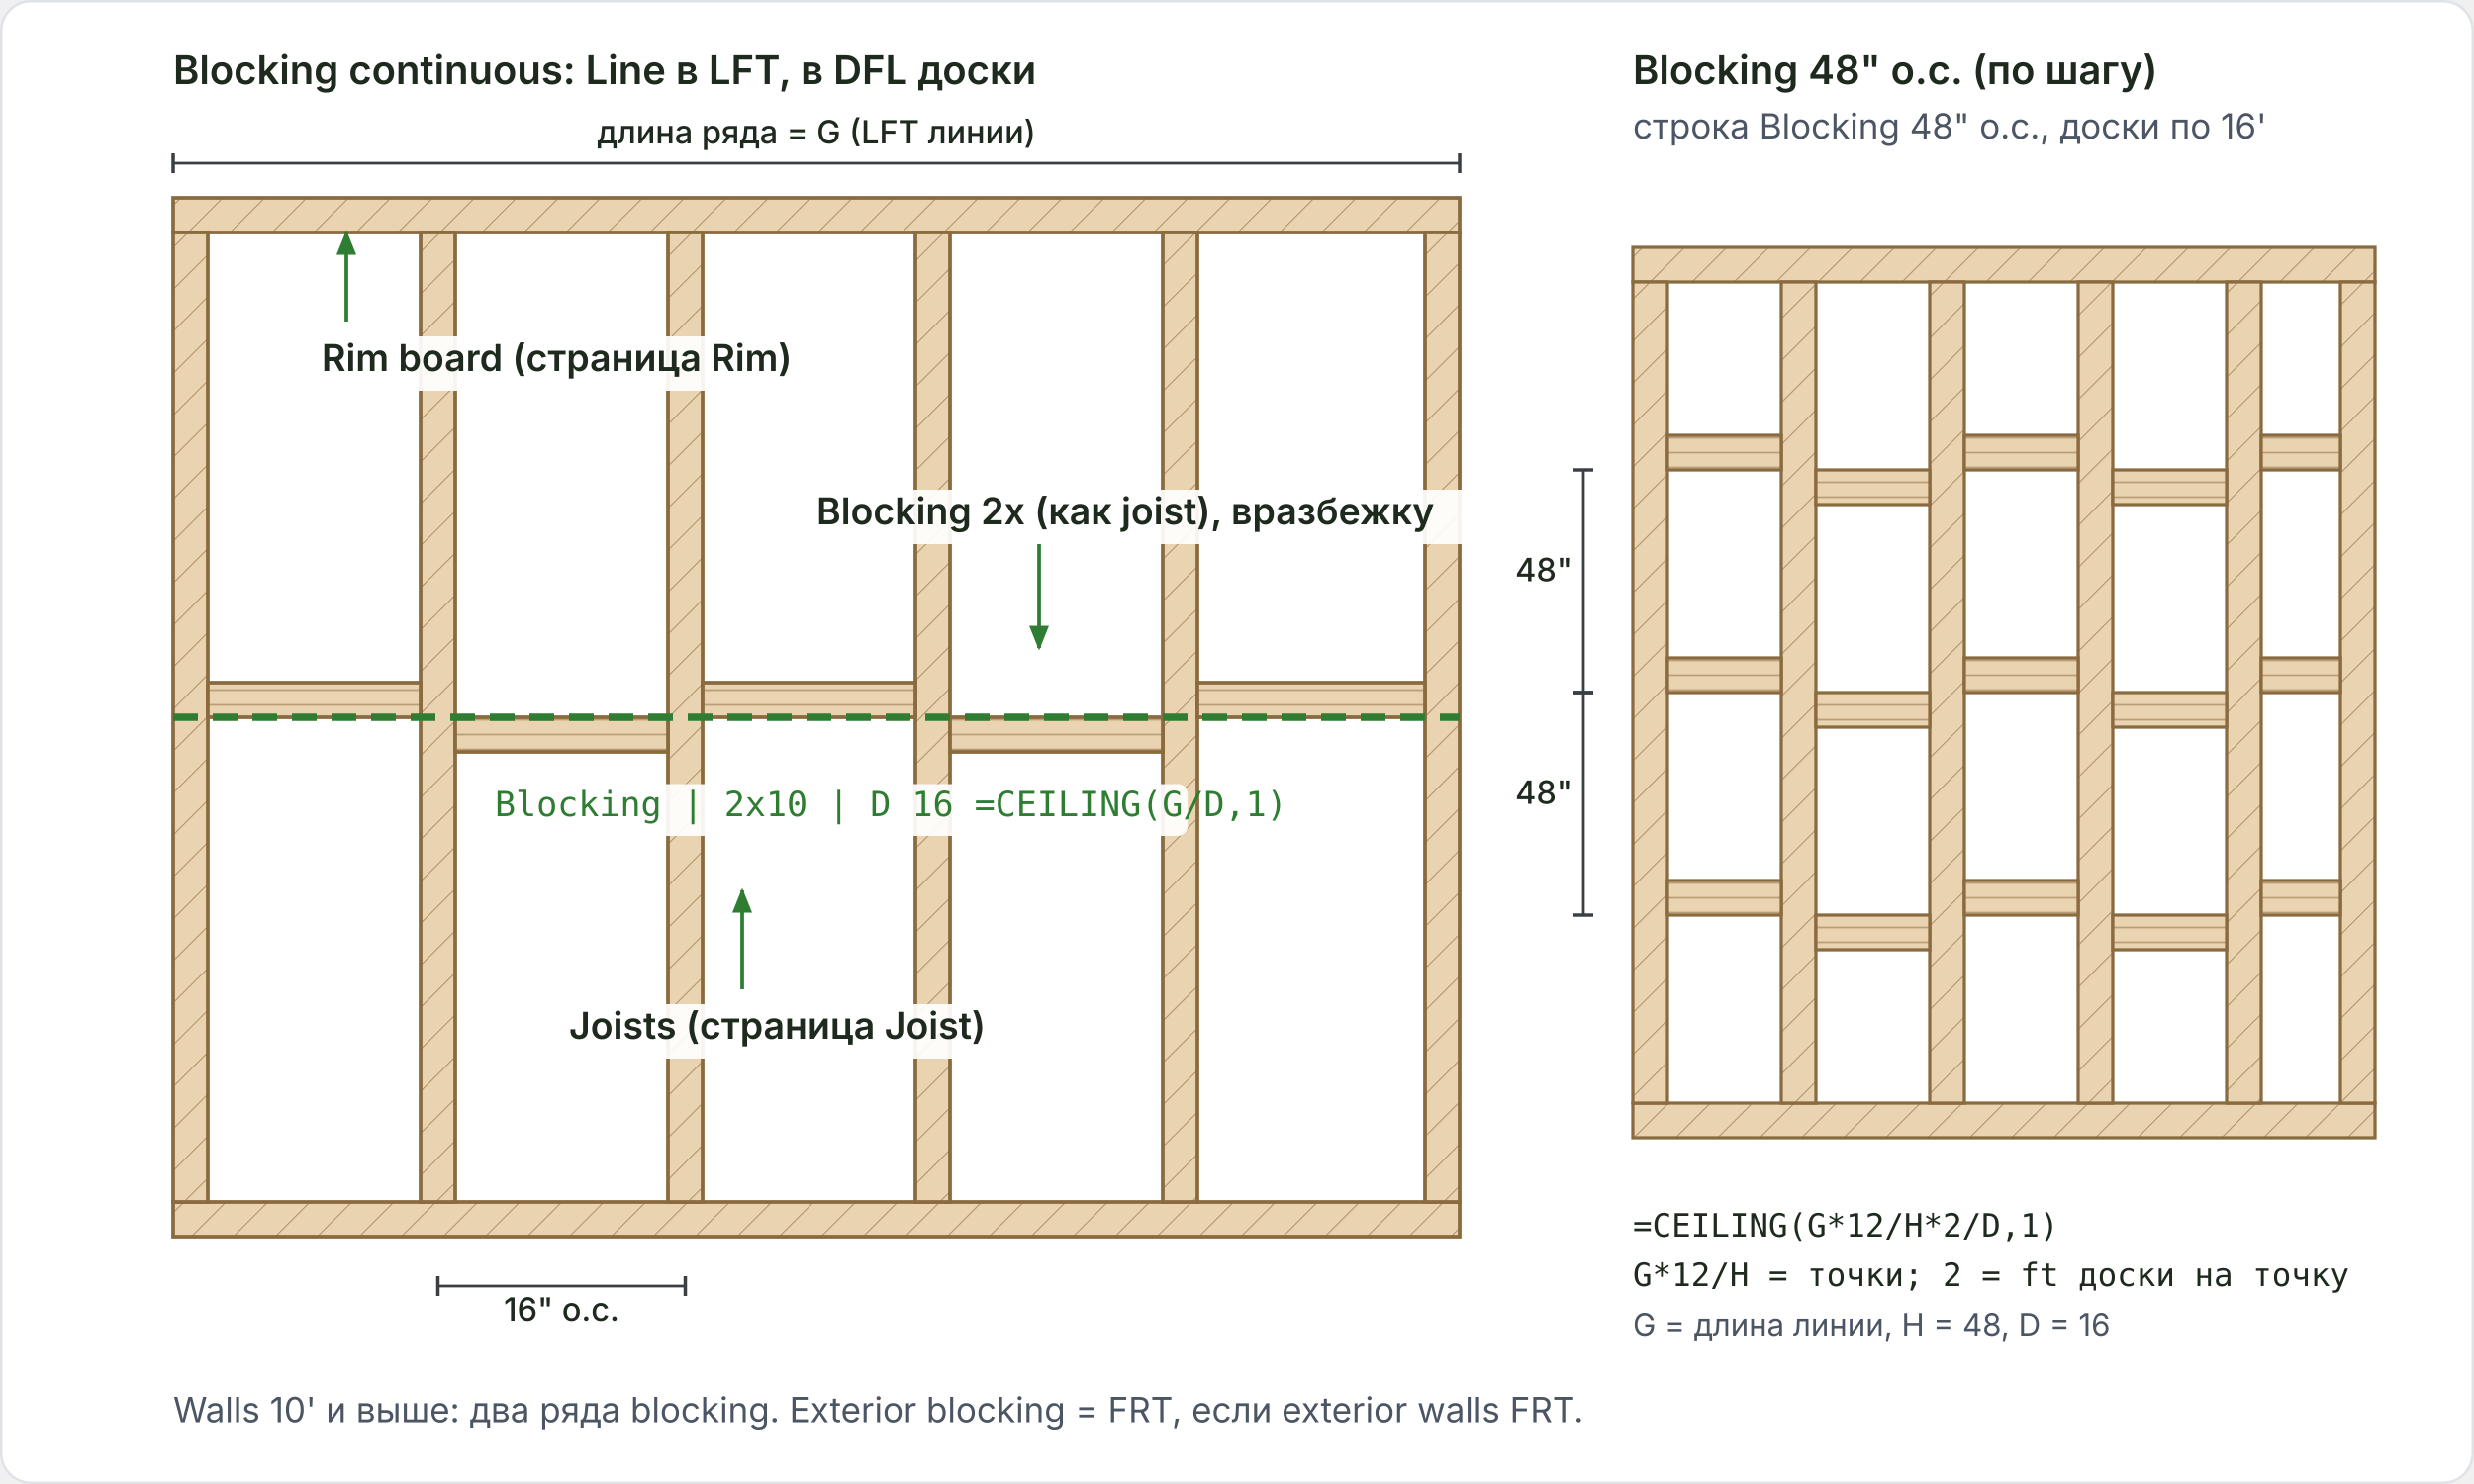
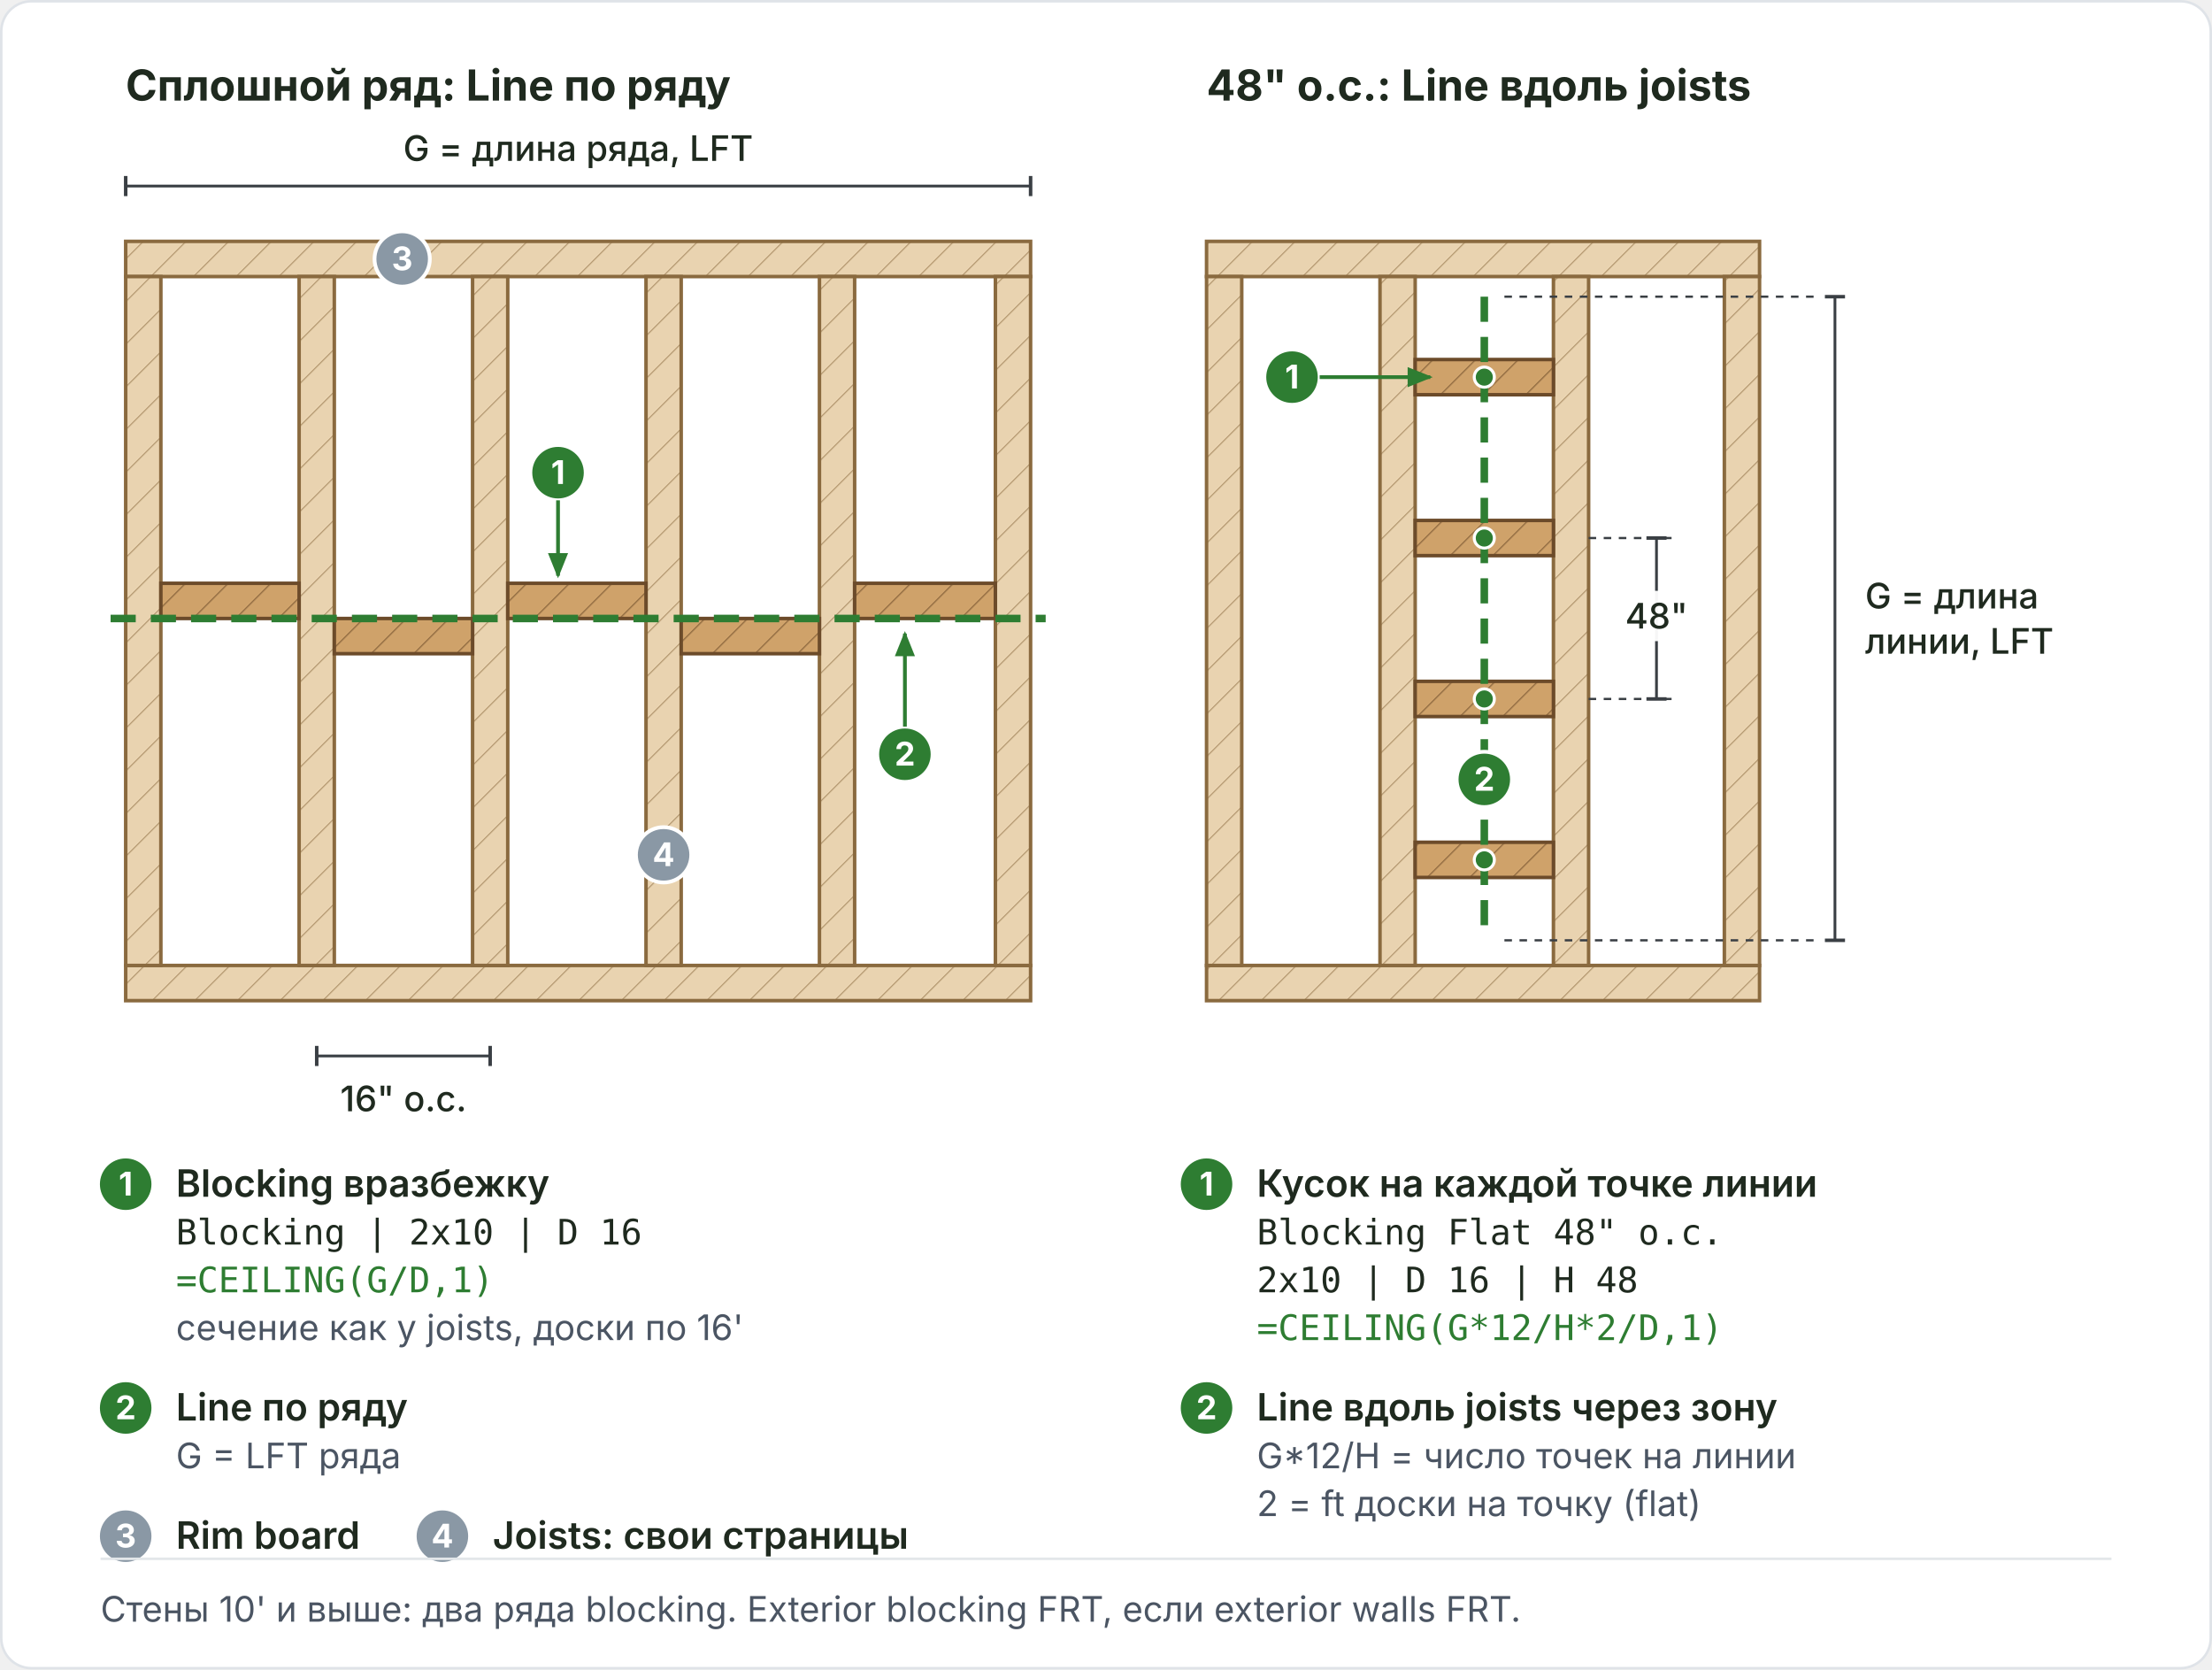
- <svg xmlns="http://www.w3.org/2000/svg" viewBox="0 0 1000 600" role="img" aria-labelledby="t d">
+ <svg xmlns="http://www.w3.org/2000/svg" viewBox="0 0 880 664" role="img" aria-labelledby="t d">
  <defs>
    <marker id="arr" markerWidth="10" markerHeight="10" refX="9" refY="5" orient="auto" markerUnits="userSpaceOnUse">
      <path d="M0,1 L0,9 L10,5 z" fill="#2e7d32" />
-     </marker>
-     <marker id="arrInk" markerWidth="10" markerHeight="10" refX="9" refY="5" orient="auto" markerUnits="userSpaceOnUse">
-       <path d="M0,1 L0,9 L10,5 z" fill="#3a3f44" />
-     </marker>
-     <marker id="arrRed" markerWidth="10" markerHeight="10" refX="9" refY="5" orient="auto" markerUnits="userSpaceOnUse">
-       <path d="M0,1 L0,9 L10,5 z" fill="#c62828" />
-     </marker>
-     <marker id="dot" markerWidth="8" markerHeight="8" refX="4" refY="4" markerUnits="userSpaceOnUse">
-       <circle cx="4" cy="4" r="3" fill="#2e7d32" />
    </marker>
    <marker id="tick" markerWidth="8" markerHeight="8" refX="4" refY="4" orient="auto" markerUnits="userSpaceOnUse">
      <path d="M4,0 L4,8" stroke="#3a3f44" stroke-width="1.4" />
    </marker>
    <pattern id="wood" width="12" height="12" patternUnits="userSpaceOnUse" patternTransform="rotate(45)">
      <rect width="12" height="12" fill="#e9d3b0" />
      <line x1="0" y1="0" x2="0" y2="12" stroke="#8a6a3f" stroke-width="0.9" opacity="0.55" />
    </pattern>
    <pattern id="pt" width="12" height="12" patternUnits="userSpaceOnUse" patternTransform="rotate(45)">
      <rect width="12" height="12" fill="#cfa26a" />
      <line x1="0" y1="0" x2="0" y2="12" stroke="#6c4b2a" stroke-width="1" opacity="0.6" />
    </pattern>
-     <pattern id="conc" width="10" height="10" patternUnits="userSpaceOnUse">
-       <rect width="10" height="10" fill="#cfd4d8" />
-       <circle cx="2.5" cy="2.5" r="1" fill="#6b7378" opacity="0.7" />
-       <circle cx="7" cy="6.5" r="1" fill="#6b7378" opacity="0.7" />
-     </pattern>
-     <pattern id="sheath" width="7" height="7" patternUnits="userSpaceOnUse">
-       <rect width="7" height="7" fill="#c9b27c" />
-       <circle cx="2" cy="2" r="0.8" fill="#7a6a3c" opacity="0.6" />
-       <circle cx="5" cy="5" r="0.8" fill="#7a6a3c" opacity="0.6" />
-     </pattern>
-     <pattern id="batt" width="20" height="16" patternUnits="userSpaceOnUse">
-       <rect width="20" height="16" fill="#fdf6e3" />
-       <path d="M0,8 Q5,0 10,8 T20,8" fill="none" stroke="#caa64a" stroke-width="1.2" />
-     </pattern>
-     <pattern id="rigid" width="8" height="8" patternUnits="userSpaceOnUse">
-       <rect width="8" height="8" fill="#fbe9c6" />
-       <path d="M0,8 L8,0" stroke="#d9a441" stroke-width="0.8" />
-     </pattern>
-     <pattern id="cmu" width="40" height="20" patternUnits="userSpaceOnUse">
-       <rect width="40" height="20" fill="#cfd4d8" />
-       <path d="M0,10 H40 M20,0 V10 M0,10 V20 M40,10 V20" stroke="#6b7378" stroke-width="1" fill="none" />
-     </pattern>
-     <pattern id="gyp" width="6" height="6" patternUnits="userSpaceOnUse">
-       <rect width="6" height="6" fill="#eef0f2" />
-     </pattern>
-     <pattern id="endgrain" width="6" height="6" patternUnits="userSpaceOnUse">
-       <rect width="6" height="6" fill="#e9d3b0" />
-       <path d="M0,3 H6" stroke="#8a6a3f" stroke-width="0.7" opacity="0.5" />
-     </pattern>
-     <pattern id="hatchRed" width="8" height="8" patternUnits="userSpaceOnUse" patternTransform="rotate(45)">
-       <rect width="8" height="8" fill="#fff" />
-       <line x1="0" y1="0" x2="0" y2="8" stroke="#c62828" stroke-width="1.2" opacity="0.6" />
-     </pattern>
-     <pattern id="hatchGrey" width="8" height="8" patternUnits="userSpaceOnUse" patternTransform="rotate(45)">
-       <rect width="8" height="8" fill="#f3f4f6" />
-       <line x1="0" y1="0" x2="0" y2="8" stroke="#9aa4ad" stroke-width="1" opacity="0.8" />
-     </pattern>
    <style>
-       .ln{fill:none;stroke:#3a3f44;stroke-width:1.6;stroke-linejoin:round}
-       .thin{fill:none;stroke:#3a3f44;stroke-width:1.1}
-       .lab{font:600 16px Inter, "Segoe UI", Arial, sans-serif;fill:#1f2a1f}
      .lab2{font:600 15px Inter, "Segoe UI", Arial, sans-serif;fill:#1f2a1f}
+       .h{font:700 17px Inter, "Segoe UI", Arial, sans-serif;fill:#1f2a1f}
      .note{font:400 14px Inter, "Segoe UI", Arial, sans-serif;fill:#4b5563}
-       .small{font:400 12.5px Inter, "Segoe UI", Arial, sans-serif;fill:#4b5563}
      .mono{font:500 14px "JetBrains Mono", Consolas, monospace;fill:#2e7d32}
-       .mono2{font:500 13px "JetBrains Mono", Consolas, monospace;fill:#1f2a1f}
-       .side{font:700 13px Inter, "Segoe UI", Arial, sans-serif;fill:#8a98a5;letter-spacing:1px}
+       .mono2{font:500 14px "JetBrains Mono", Consolas, monospace;fill:#1f2a1f}
+       .dimt{font:500 14px Inter, "Segoe UI", Arial, sans-serif;fill:#1f2a1f}
+       .numt{font:700 13px Inter, "Segoe UI", Arial, sans-serif;fill:#fff;text-anchor:middle}
      .lead{stroke:#2e7d32;stroke-width:1.5;fill:none;marker-end:url(#arr)}
-       .leadInk{stroke:#3a3f44;stroke-width:1.3;fill:none;marker-end:url(#arrInk)}
-       .leadRed{stroke:#c62828;stroke-width:1.5;fill:none;marker-end:url(#arrRed)}
      .dim{stroke:#3a3f44;stroke-width:1.1;fill:none;marker-start:url(#tick);marker-end:url(#tick)}
-       .dimt{font:500 13px Inter, "Segoe UI", Arial, sans-serif;fill:#1f2a1f}
-       .numc{fill:#2e7d32;stroke:#fff;stroke-width:1.5}
-       .numt{font:700 13px Inter, "Segoe UI", Arial, sans-serif;fill:#fff;text-anchor:middle}
-       .h{font:700 15px Inter, "Segoe UI", Arial, sans-serif;fill:#1f2a1f}
-       .red{font:600 14px Inter, "Segoe UI", Arial, sans-serif;fill:#c62828}
-       .green{font:600 14px Inter, "Segoe UI", Arial, sans-serif;fill:#2e7d32}
-       .cap{font:400 13px Inter, "Segoe UI", Arial, sans-serif;fill:#1f2a1f}
    </style>
  </defs>
-   <rect x="0.5" y="0.5" width="999" height="599" rx="12" fill="#ffffff" stroke="#dfe3e8" />
-   <text class="lab" x="70" y="34">Blocking continuous: Line в LFT, в DFL доски</text>
-   <rect x="70" y="80" width="520" height="14" fill="url(#wood)" stroke="#8a6a3f" stroke-width="1.5" />
-   <rect x="70" y="486" width="520" height="14" fill="url(#wood)" stroke="#8a6a3f" stroke-width="1.5" />
-   <rect x="70" y="94" width="14" height="392" fill="url(#wood)" stroke="#8a6a3f" stroke-width="1.5" />
-   <rect x="170" y="94" width="14" height="392" fill="url(#wood)" stroke="#8a6a3f" stroke-width="1.5" />
-   <rect x="270" y="94" width="14" height="392" fill="url(#wood)" stroke="#8a6a3f" stroke-width="1.5" />
-   <rect x="370" y="94" width="14" height="392" fill="url(#wood)" stroke="#8a6a3f" stroke-width="1.5" />
-   <rect x="470" y="94" width="14" height="392" fill="url(#wood)" stroke="#8a6a3f" stroke-width="1.5" />
-   <rect x="576" y="94" width="14" height="392" fill="url(#wood)" stroke="#8a6a3f" stroke-width="1.5" />
-   <rect x="84" y="276" width="86" height="14" fill="url(#endgrain)" stroke="#8a6a3f" stroke-width="1.5" />
-   <rect x="184" y="290" width="86" height="14" fill="url(#endgrain)" stroke="#8a6a3f" stroke-width="1.5" />
-   <rect x="284" y="276" width="86" height="14" fill="url(#endgrain)" stroke="#8a6a3f" stroke-width="1.5" />
-   <rect x="384" y="290" width="86" height="14" fill="url(#endgrain)" stroke="#8a6a3f" stroke-width="1.5" />
-   <rect x="484" y="276" width="92" height="14" fill="url(#endgrain)" stroke="#8a6a3f" stroke-width="1.5" />
-   <line x1="70" y1="290" x2="590" y2="290" stroke="#2e7d32" stroke-width="3" stroke-dasharray="10 6" />
-   <line class="dim" x1="70" y1="66" x2="590" y2="66" />
-   <text class="dimt" x="330" y="58" text-anchor="middle">длина ряда = G (LFT линии)</text>
-   <line class="dim" x1="177" y1="520" x2="277" y2="520" />
-   <text class="dimt" x="227" y="534" text-anchor="middle">16" o.c.</text>
-   <line class="lead" x1="420" y1="220" x2="420" y2="262" />
-   <rect x="326" y="198" width="303.8" height="22" rx="4" fill="#fff" fill-opacity="0.92" stroke="none" />
-   <text class="lab2" x="330" y="212" text-anchor="start">Blocking 2x (как joist), вразбежку</text>
-   <rect x="196" y="317" width="284.08" height="21" rx="4" fill="#fff" fill-opacity="0.92" stroke="none" />
-   <text class="mono" x="200" y="330" text-anchor="start">Blocking | 2x10 | D 16  =CEILING(G/D,1)</text>
-   <line class="lead" x1="300" y1="400" x2="300" y2="360" />
-   <rect x="226" y="406" width="208.1" height="22" rx="4" fill="#fff" fill-opacity="0.92" stroke="none" />
-   <text class="lab2" x="230" y="420" text-anchor="start">Joists (страница Joist)</text>
-   <line class="lead" x1="140" y1="130" x2="140" y2="94" />
-   <rect x="126" y="136" width="216.8" height="22" rx="4" fill="#fff" fill-opacity="0.92" stroke="none" />
-   <text class="lab2" x="130" y="150" text-anchor="start">Rim board (страница Rim)</text>
-   <text class="lab" x="660" y="34">Blocking 48" o.c. (по шагу)</text>
-   <text class="note" x="660" y="56">строка Blocking 48" o.c., доски по 16'</text>
-   <rect x="660" y="100" width="300" height="14" fill="url(#wood)" stroke="#8a6a3f" stroke-width="1.3" />
-   <rect x="660" y="446" width="300" height="14" fill="url(#wood)" stroke="#8a6a3f" stroke-width="1.3" />
-   <rect x="660" y="114" width="14" height="332" fill="url(#wood)" stroke="#8a6a3f" stroke-width="1.3" />
-   <rect x="720" y="114" width="14" height="332" fill="url(#wood)" stroke="#8a6a3f" stroke-width="1.3" />
-   <rect x="780" y="114" width="14" height="332" fill="url(#wood)" stroke="#8a6a3f" stroke-width="1.3" />
-   <rect x="840" y="114" width="14" height="332" fill="url(#wood)" stroke="#8a6a3f" stroke-width="1.3" />
-   <rect x="900" y="114" width="14" height="332" fill="url(#wood)" stroke="#8a6a3f" stroke-width="1.3" />
-   <rect x="946" y="114" width="14" height="332" fill="url(#wood)" stroke="#8a6a3f" stroke-width="1.3" />
-   <rect x="674" y="176" width="46" height="14" fill="url(#endgrain)" stroke="#8a6a3f" stroke-width="1.3" />
-   <rect x="734" y="190" width="46" height="14" fill="url(#endgrain)" stroke="#8a6a3f" stroke-width="1.3" />
-   <rect x="794" y="176" width="46" height="14" fill="url(#endgrain)" stroke="#8a6a3f" stroke-width="1.3" />
-   <rect x="854" y="190" width="46" height="14" fill="url(#endgrain)" stroke="#8a6a3f" stroke-width="1.3" />
-   <rect x="914" y="176" width="32" height="14" fill="url(#endgrain)" stroke="#8a6a3f" stroke-width="1.3" />
-   <rect x="674" y="266" width="46" height="14" fill="url(#endgrain)" stroke="#8a6a3f" stroke-width="1.3" />
-   <rect x="734" y="280" width="46" height="14" fill="url(#endgrain)" stroke="#8a6a3f" stroke-width="1.3" />
-   <rect x="794" y="266" width="46" height="14" fill="url(#endgrain)" stroke="#8a6a3f" stroke-width="1.3" />
-   <rect x="854" y="280" width="46" height="14" fill="url(#endgrain)" stroke="#8a6a3f" stroke-width="1.3" />
-   <rect x="914" y="266" width="32" height="14" fill="url(#endgrain)" stroke="#8a6a3f" stroke-width="1.3" />
-   <rect x="674" y="356" width="46" height="14" fill="url(#endgrain)" stroke="#8a6a3f" stroke-width="1.3" />
-   <rect x="734" y="370" width="46" height="14" fill="url(#endgrain)" stroke="#8a6a3f" stroke-width="1.3" />
-   <rect x="794" y="356" width="46" height="14" fill="url(#endgrain)" stroke="#8a6a3f" stroke-width="1.3" />
-   <rect x="854" y="370" width="46" height="14" fill="url(#endgrain)" stroke="#8a6a3f" stroke-width="1.3" />
-   <rect x="914" y="356" width="32" height="14" fill="url(#endgrain)" stroke="#8a6a3f" stroke-width="1.3" />
-   <line class="dim" x1="640" y1="190" x2="640" y2="280" />
-   <text class="dimt" x="624" y="235" text-anchor="middle">48"</text>
-   <line class="dim" x1="640" y1="280" x2="640" y2="370" />
-   <text class="dimt" x="624" y="325" text-anchor="middle">48"</text>
-   <text class="mono2" x="660" y="500">=CEILING(G*12/H*2/D,1)</text>
-   <text class="mono2" x="660" y="520">G*12/H = точки; 2 = ft доски на точку</text>
-   <text class="small" x="660" y="540">G = длина линии, H = 48, D = 16</text>
-   <text class="note" x="70" y="575">Walls 10' и выше: два ряда blocking. Exterior blocking = FRT, если exterior walls FRT.</text>
+   <rect x="0.5" y="0.5" width="879" height="663" rx="12" fill="#ffffff" stroke="#dfe3e8" />
+   <text class="h" x="50" y="40">Сплошной ряд: Line по ряду</text>
+   <rect x="50" y="96" width="360" height="14" fill="url(#wood)" stroke="#8a6a3f" stroke-width="1.4" />
+   <rect x="50" y="384" width="360" height="14" fill="url(#wood)" stroke="#8a6a3f" stroke-width="1.4" />
+   <rect x="50" y="110" width="14" height="274" fill="url(#wood)" stroke="#8a6a3f" stroke-width="1.4" />
+   <rect x="119" y="110" width="14" height="274" fill="url(#wood)" stroke="#8a6a3f" stroke-width="1.4" />
+   <rect x="188" y="110" width="14" height="274" fill="url(#wood)" stroke="#8a6a3f" stroke-width="1.4" />
+   <rect x="257" y="110" width="14" height="274" fill="url(#wood)" stroke="#8a6a3f" stroke-width="1.4" />
+   <rect x="326" y="110" width="14" height="274" fill="url(#wood)" stroke="#8a6a3f" stroke-width="1.4" />
+   <rect x="396" y="110" width="14" height="274" fill="url(#wood)" stroke="#8a6a3f" stroke-width="1.4" />
+   <rect x="64" y="232" width="55" height="14" fill="url(#pt)" stroke="#6c4b2a" stroke-width="1.4" />
+   <rect x="133" y="246" width="55" height="14" fill="url(#pt)" stroke="#6c4b2a" stroke-width="1.4" />
+   <rect x="202" y="232" width="55" height="14" fill="url(#pt)" stroke="#6c4b2a" stroke-width="1.4" />
+   <rect x="271" y="246" width="55" height="14" fill="url(#pt)" stroke="#6c4b2a" stroke-width="1.4" />
+   <rect x="340" y="232" width="56" height="14" fill="url(#pt)" stroke="#6c4b2a" stroke-width="1.4" />
+   <line x1="44" y1="246" x2="416" y2="246" stroke="#2e7d32" stroke-width="3" stroke-dasharray="10 6" />
+   <line class="dim" x1="50" y1="74" x2="410" y2="74" />
+   <text class="dimt" x="230" y="64" text-anchor="middle">G = длина ряда, LFT</text>
+   <line class="dim" x1="126" y1="420" x2="195" y2="420" />
+   <text class="dimt" x="160.5" y="442" text-anchor="middle">16" o.c.</text>
+   <circle cx="222" cy="188" r="11" fill="#2e7d32" stroke="#fff" stroke-width="1.5" />
+   <text class="numt" x="222" y="192.5">1</text>
+   <line class="lead" x1="222" y1="199" x2="222" y2="229" />
+   <circle cx="360" cy="300" r="11" fill="#2e7d32" stroke="#fff" stroke-width="1.5" />
+   <text class="numt" x="360" y="304.5">2</text>
+   <line class="lead" x1="360" y1="289" x2="360" y2="252" />
+   <circle cx="160" cy="103" r="11" fill="#8a98a5" stroke="#fff" stroke-width="1.5" />
+   <text class="numt" x="160" y="107.5">3</text>
+   <circle cx="264" cy="340" r="11" fill="#8a98a5" stroke="#fff" stroke-width="1.5" />
+   <text class="numt" x="264" y="344.5">4</text>
+   <text class="h" x="480" y="40">48" o.c.: Line вдоль joists</text>
+   <rect x="480" y="96" width="220" height="14" fill="url(#wood)" stroke="#8a6a3f" stroke-width="1.4" />
+   <rect x="480" y="384" width="220" height="14" fill="url(#wood)" stroke="#8a6a3f" stroke-width="1.4" />
+   <rect x="480" y="110" width="14" height="274" fill="url(#wood)" stroke="#8a6a3f" stroke-width="1.4" />
+   <rect x="549" y="110" width="14" height="274" fill="url(#wood)" stroke="#8a6a3f" stroke-width="1.4" />
+   <rect x="618" y="110" width="14" height="274" fill="url(#wood)" stroke="#8a6a3f" stroke-width="1.4" />
+   <rect x="686" y="110" width="14" height="274" fill="url(#wood)" stroke="#8a6a3f" stroke-width="1.4" />
+   <rect x="563" y="143.0" width="55" height="14" fill="url(#pt)" stroke="#6c4b2a" stroke-width="1.4" />
+   <rect x="563" y="207.0" width="55" height="14" fill="url(#pt)" stroke="#6c4b2a" stroke-width="1.4" />
+   <rect x="563" y="271.0" width="55" height="14" fill="url(#pt)" stroke="#6c4b2a" stroke-width="1.4" />
+   <rect x="563" y="335.0" width="55" height="14" fill="url(#pt)" stroke="#6c4b2a" stroke-width="1.4" />
+   <line x1="590.5" y1="118" x2="590.5" y2="374" stroke="#2e7d32" stroke-width="3" stroke-dasharray="10 6" />
+   <circle cx="590.5" cy="150.0" r="4" fill="#2e7d32" stroke="#fff" stroke-width="1.2" />
+   <circle cx="590.5" cy="214.0" r="4" fill="#2e7d32" stroke="#fff" stroke-width="1.2" />
+   <circle cx="590.5" cy="278.0" r="4" fill="#2e7d32" stroke="#fff" stroke-width="1.2" />
+   <circle cx="590.5" cy="342.0" r="4" fill="#2e7d32" stroke="#fff" stroke-width="1.2" />
+   <line class="dim" x1="730" y1="118" x2="730" y2="374" />
+   <line x1="598.5" y1="118" x2="724" y2="118" stroke="#3a3f44" stroke-width="0.9" stroke-dasharray="3 3" />
+   <line x1="598.5" y1="374" x2="724" y2="374" stroke="#3a3f44" stroke-width="0.9" stroke-dasharray="3 3" />
+   <text class="dimt" x="742" y="242.0">G = длина</text>
+   <text class="dimt" x="742" y="260.0">линии, LFT</text>
+   <line class="dim" x1="659.0" y1="214.0" x2="659.0" y2="278.0" />
+   <line x1="632" y1="214.0" x2="665.0" y2="214.0" stroke="#3a3f44" stroke-width="0.9" stroke-dasharray="3 3" />
+   <line x1="632" y1="278.0" x2="665.0" y2="278.0" stroke="#3a3f44" stroke-width="0.9" stroke-dasharray="3 3" />
+   <rect x="640.0" y="235.0" width="38" height="20" rx="3" fill="#fff" fill-opacity="0.95" />
+   <text class="dimt" x="659.0" y="250.0" text-anchor="middle">48"</text>
+   <circle cx="514" cy="150.0" r="11" fill="#2e7d32" stroke="#fff" stroke-width="1.5" />
+   <text class="numt" x="514" y="154.5">1</text>
+   <line class="lead" x1="525" y1="150.0" x2="569" y2="150.0" />
+   <circle cx="590.5" cy="310.0" r="11" fill="#2e7d32" stroke="#fff" stroke-width="1.5" />
+   <text class="numt" x="590.5" y="314.5">2</text>
+   <circle cx="50" cy="471" r="11" fill="#2e7d32" stroke="#fff" stroke-width="1.5" />
+   <text class="numt" x="50" y="475.5">1</text>
+   <text class="lab2" x="70" y="476">Blocking вразбежку</text>
+   <text class="mono2" x="70" y="495">Blocking | 2x10 | D 16</text>
+   <text class="mono" x="70" y="514">=CEILING(G/D,1)</text>
+   <text class="note" x="70" y="533">сечение как у joists, доски по 16'</text>
+   <circle cx="50" cy="560" r="11" fill="#2e7d32" stroke="#fff" stroke-width="1.5" />
+   <text class="numt" x="50" y="564.5">2</text>
+   <text class="lab2" x="70" y="565">Line по ряду</text>
+   <text class="note" x="70" y="584">G = LFT ряда</text>
+   <circle cx="50" cy="611" r="11" fill="#8a98a5" stroke="#fff" stroke-width="1.5" />
+   <text class="numt" x="50" y="615.5">3</text>
+   <text class="lab2" x="70" y="616">Rim board</text>
+   <circle cx="176" cy="611" r="11" fill="#8a98a5" stroke="#fff" stroke-width="1.5" />
+   <text class="numt" x="176" y="615.5">4</text>
+   <text class="lab2" x="196" y="616">Joists: свои страницы</text>
+   <circle cx="480" cy="471" r="11" fill="#2e7d32" stroke="#fff" stroke-width="1.5" />
+   <text class="numt" x="480" y="475.5">1</text>
+   <text class="lab2" x="500" y="476">Кусок на каждой точке линии</text>
+   <text class="mono2" x="500" y="495">Blocking Flat 48" o.c.</text>
+   <text class="mono2" x="500" y="514">2x10 | D 16 | H 48</text>
+   <text class="mono" x="500" y="533">=CEILING(G*12/H*2/D,1)</text>
+   <circle cx="480" cy="560" r="11" fill="#2e7d32" stroke="#fff" stroke-width="1.5" />
+   <text class="numt" x="480" y="564.5">2</text>
+   <text class="lab2" x="500" y="565">Line вдоль joists через зону</text>
+   <text class="note" x="500" y="584">G*12/H = число точек на линии</text>
+   <text class="note" x="500" y="603">2 = ft доски на точку (flat)</text>
+   <line x1="40" y1="620" x2="840" y2="620" stroke="#e3e7ea" stroke-width="1" />
+   <text class="note" x="40" y="645">Стены 10' и выше: два ряда blocking. Exterior blocking FRT, если exterior walls FRT.</text>
</svg>
